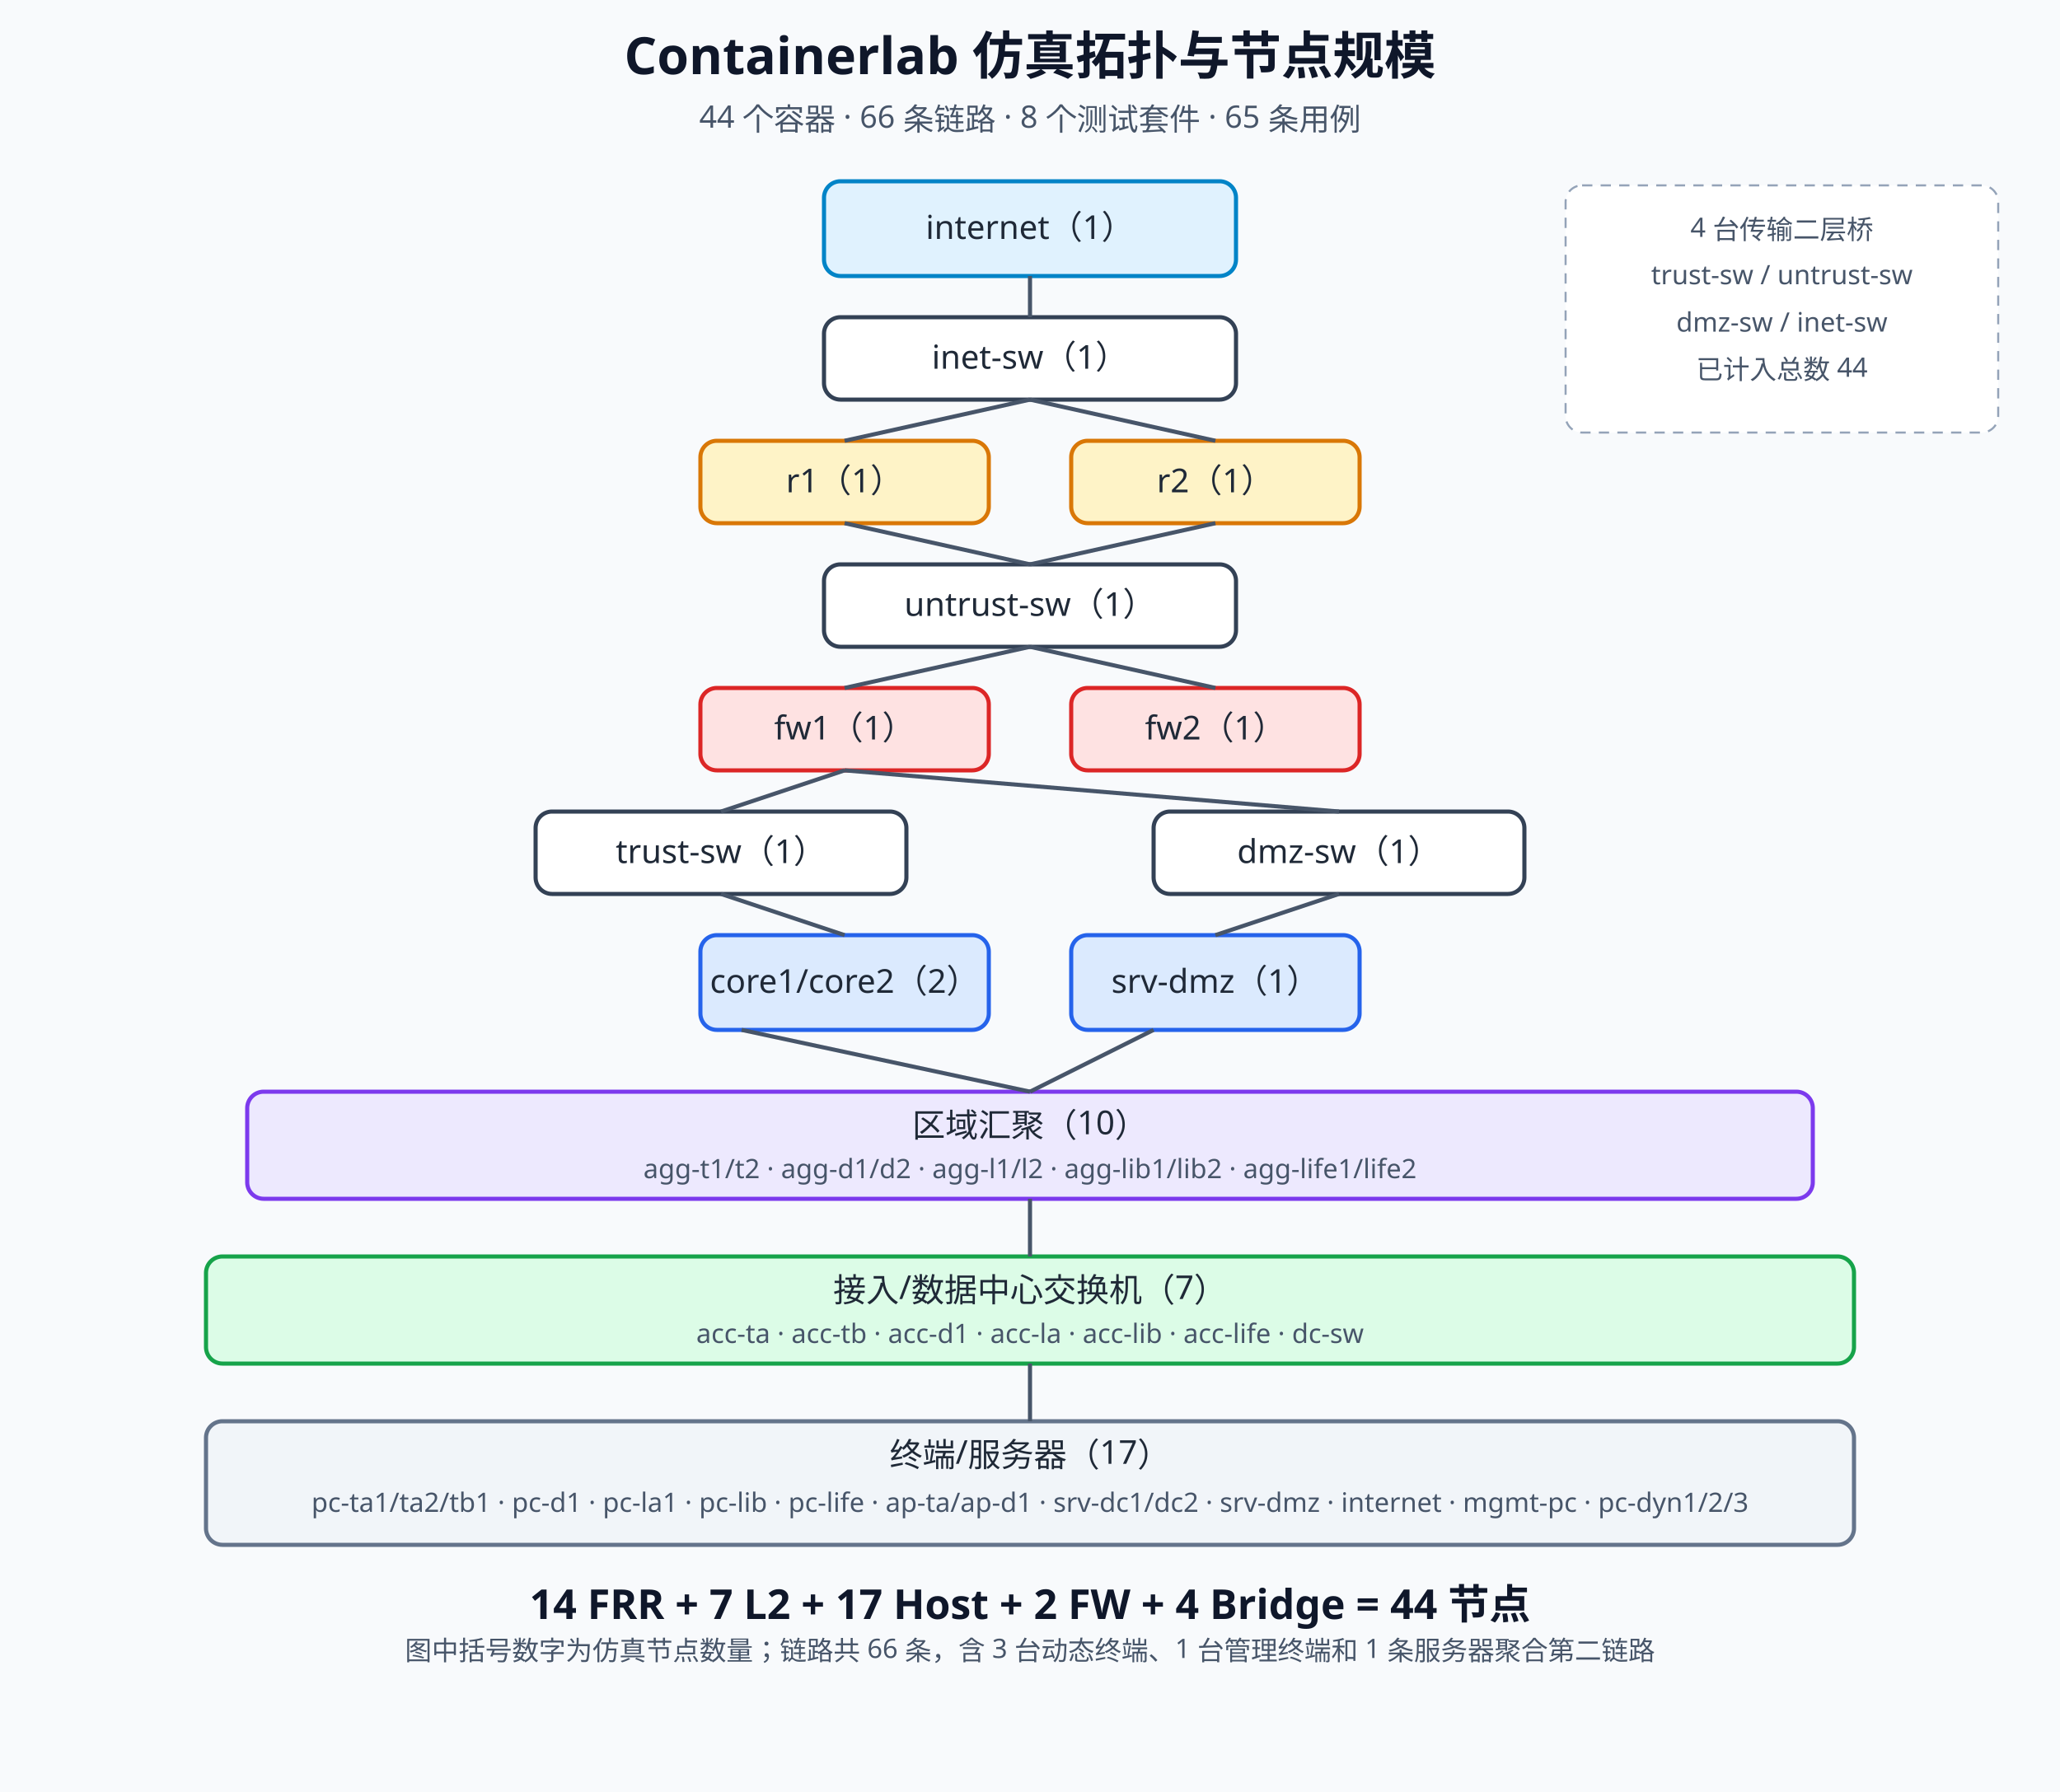
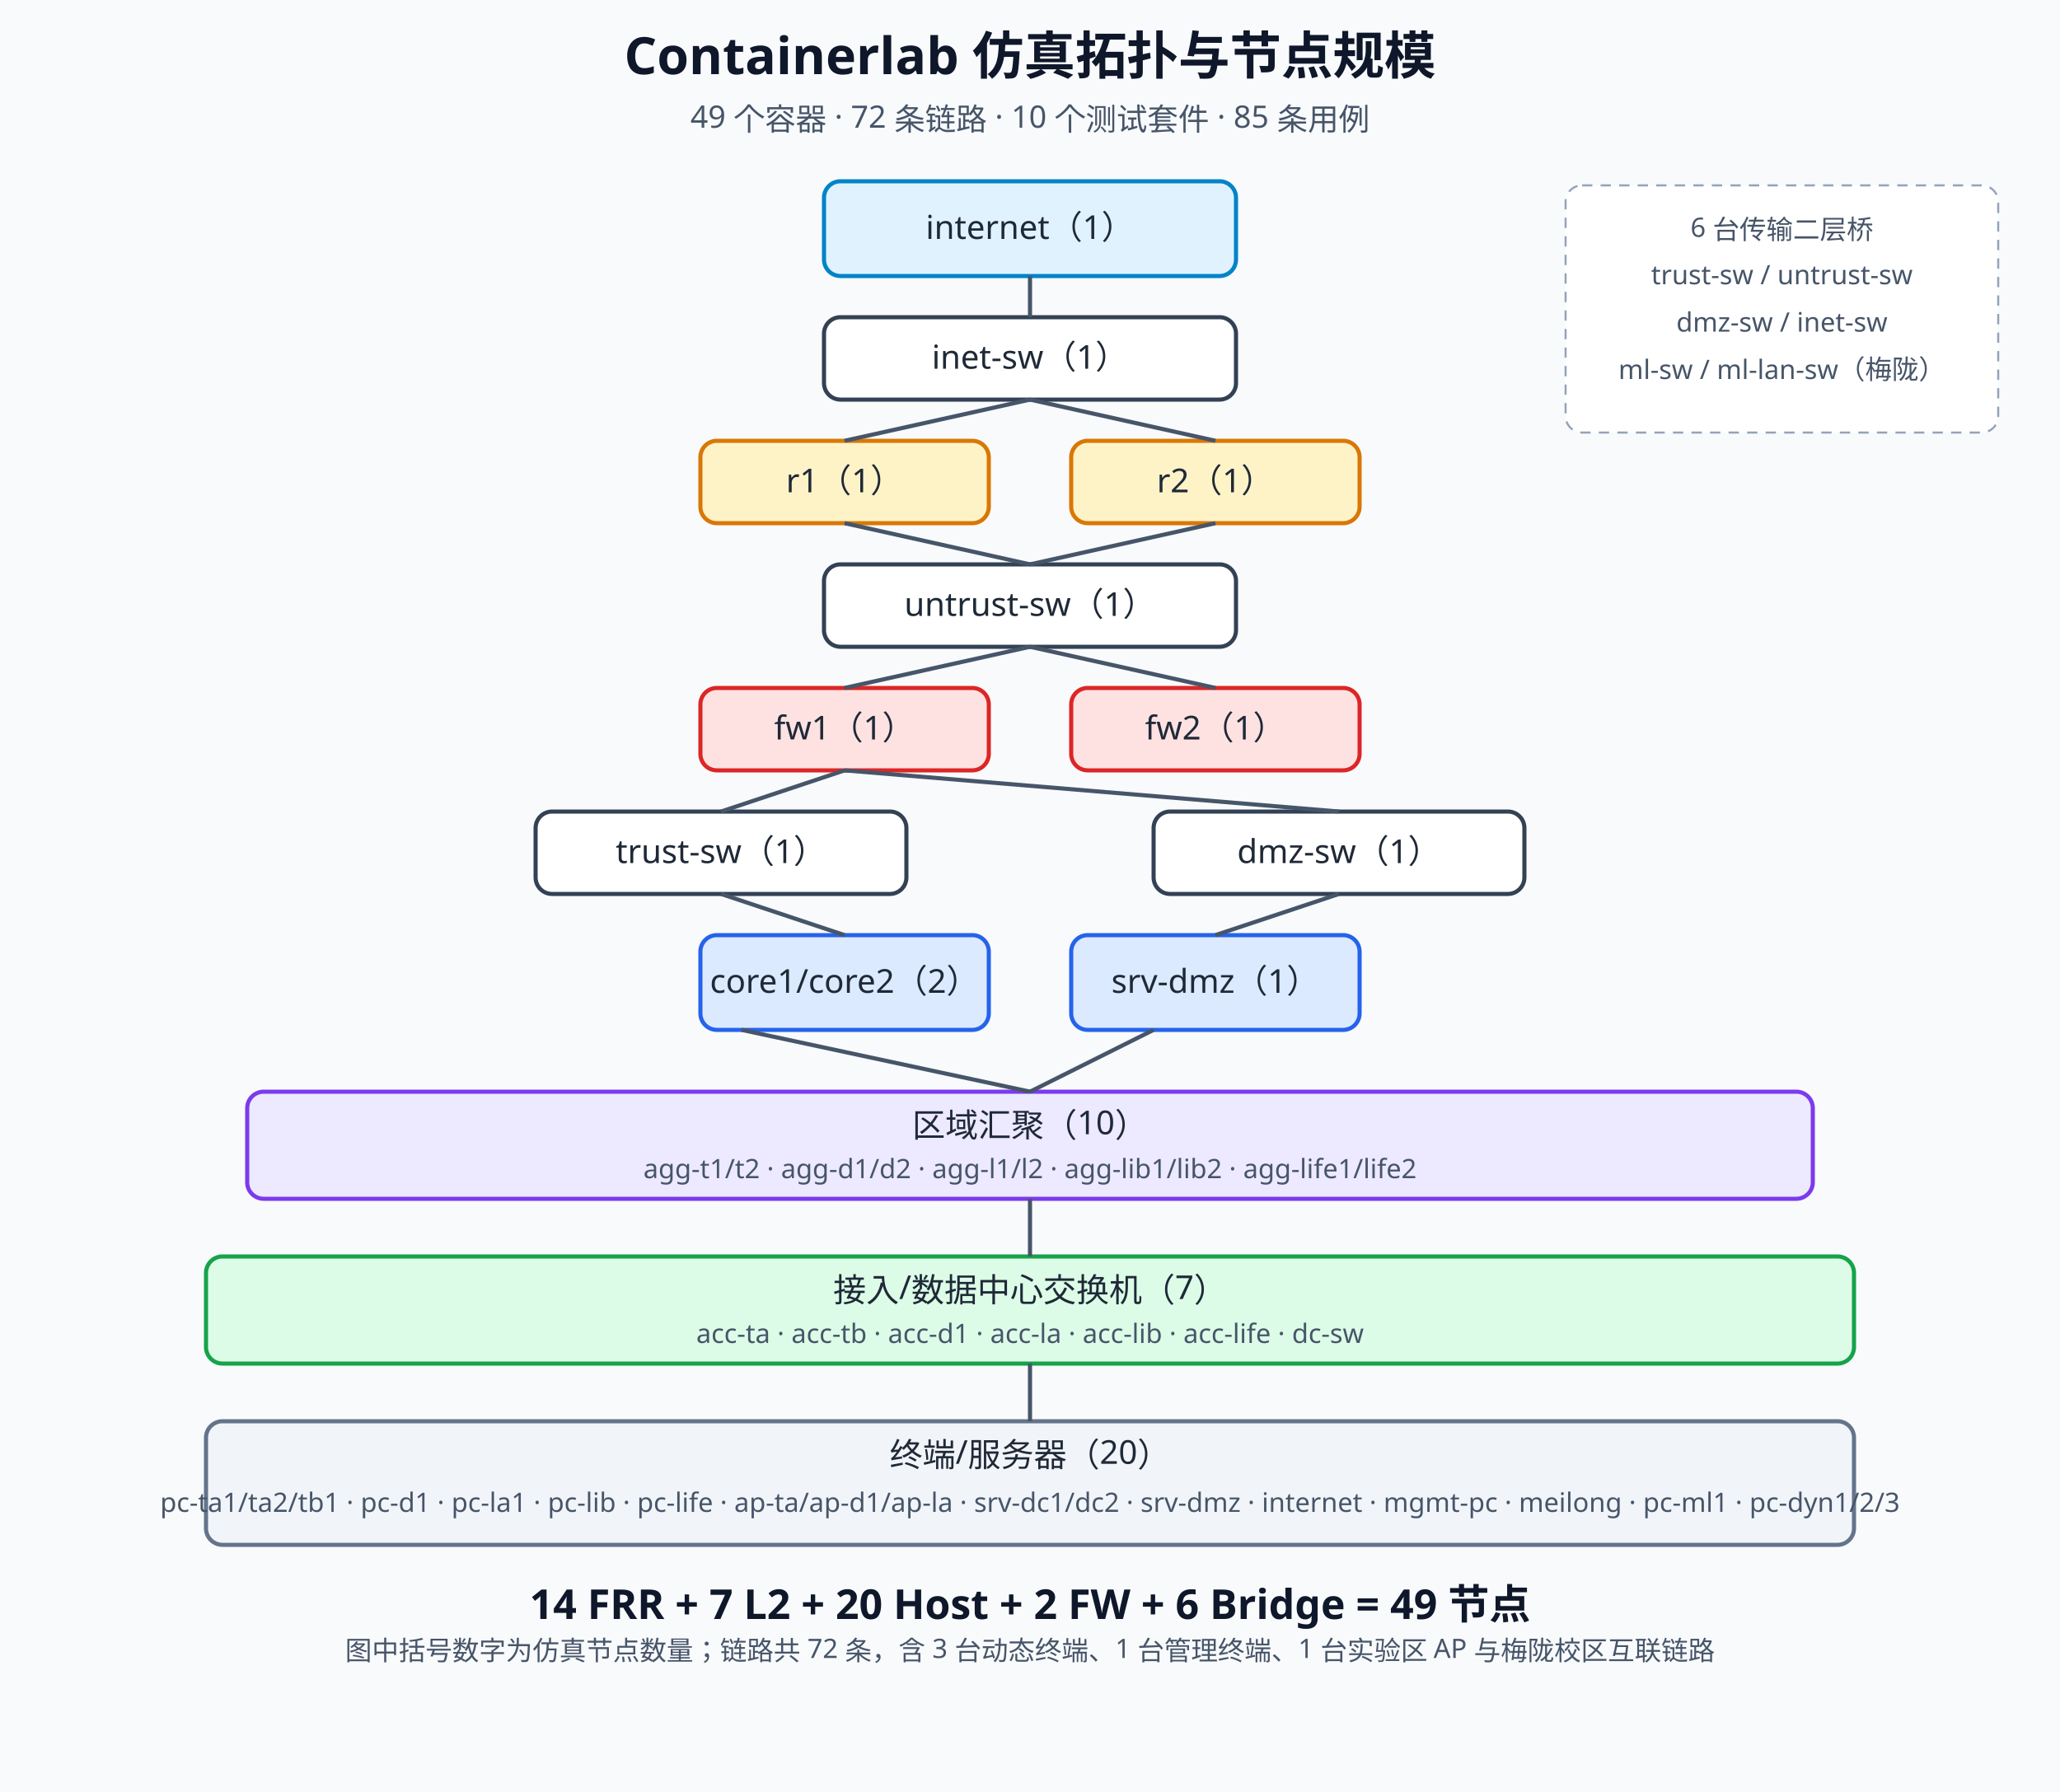
<svg xmlns="http://www.w3.org/2000/svg" width="1000" height="870" viewBox="0 0 1000 870">
  <style>
    text { font-family: "PingFang SC","Microsoft YaHei",sans-serif; font-size: 16px; fill:#1f2937; }
    .title { font-size: 25px; font-weight: 700; fill:#0f172a; }
    .sub { font-size: 15px; fill:#475569; }
    .label { font-size: 13px; fill:#475569; }
    .box { fill:#ffffff; stroke:#334155; stroke-width:2; rx:8; }
    .internet { fill:#e0f2fe; stroke:#0284c7; }
    .router { fill:#fef3c7; stroke:#d97706; }
    .fw { fill:#fee2e2; stroke:#dc2626; }
    .core { fill:#dbeafe; stroke:#2563eb; }
    .agg { fill:#ede9fe; stroke:#7c3aed; }
    .access { fill:#dcfce7; stroke:#16a34a; }
    .host { fill:#f1f5f9; stroke:#64748b; }
    .line { stroke:#475569; stroke-width:2; fill:none; }
    .count { font-size: 20px; font-weight: 700; fill:#0f172a; }
  </style>
  <rect width="1000" height="870" fill="#f8fafc" />
  <text x="500" y="36" text-anchor="middle" class="title">Containerlab 仿真拓扑与节点规模</text>
-   <text x="500" y="62" text-anchor="middle" class="sub">44 个容器 · 66 条链路 · 8 个测试套件 · 65 条用例</text>
+   <text x="500" y="62" text-anchor="middle" class="sub">49 个容器 · 72 条链路 · 10 个测试套件 · 85 条用例</text>
  <rect x="400" y="88" width="200" height="46" class="box internet" />
  <text x="500" y="116" text-anchor="middle">internet（1）</text>
  <rect x="400" y="154" width="200" height="40" class="box" />
  <text x="500" y="179" text-anchor="middle">inet-sw（1）</text>
  <rect x="340" y="214" width="140" height="40" class="box router" />
  <text x="410" y="239" text-anchor="middle">r1（1）</text>
  <rect x="520" y="214" width="140" height="40" class="box router" />
  <text x="590" y="239" text-anchor="middle">r2（1）</text>
  <rect x="400" y="274" width="200" height="40" class="box" />
  <text x="500" y="299" text-anchor="middle">untrust-sw（1）</text>
  <rect x="340" y="334" width="140" height="40" class="box fw" />
  <text x="410" y="359" text-anchor="middle">fw1（1）</text>
  <rect x="520" y="334" width="140" height="40" class="box fw" />
  <text x="590" y="359" text-anchor="middle">fw2（1）</text>
  <rect x="260" y="394" width="180" height="40" class="box" />
  <text x="350" y="419" text-anchor="middle">trust-sw（1）</text>
  <rect x="560" y="394" width="180" height="40" class="box" />
  <text x="650" y="419" text-anchor="middle">dmz-sw（1）</text>
  <rect x="340" y="454" width="140" height="46" class="box core" />
  <text x="410" y="482" text-anchor="middle">core1/core2（2）</text>
  <rect x="520" y="454" width="140" height="46" class="box core" />
  <text x="590" y="482" text-anchor="middle">srv-dmz（1）</text>
  <rect x="120" y="530" width="760" height="52" class="box agg" />
  <text x="500" y="552" text-anchor="middle">区域汇聚（10）</text>
  <text x="500" y="572" text-anchor="middle" class="label">agg-t1/t2 · agg-d1/d2 · agg-l1/l2 · agg-lib1/lib2 · agg-life1/life2</text>
  <rect x="100" y="610" width="800" height="52" class="box access" />
  <text x="500" y="632" text-anchor="middle">接入/数据中心交换机（7）</text>
  <text x="500" y="652" text-anchor="middle" class="label">acc-ta · acc-tb · acc-d1 · acc-la · acc-lib · acc-life · dc-sw</text>
  <rect x="100" y="690" width="800" height="60" class="box host" />
-   <text x="500" y="712" text-anchor="middle">终端/服务器（17）</text>
-   <text x="500" y="734" text-anchor="middle" class="label">pc-ta1/ta2/tb1 · pc-d1 · pc-la1 · pc-lib · pc-life · ap-ta/ap-d1 · srv-dc1/dc2 · srv-dmz · internet · mgmt-pc · pc-dyn1/2/3</text>
+   <text x="500" y="712" text-anchor="middle">终端/服务器（20）</text>
+   <text x="500" y="734" text-anchor="middle" class="label">pc-ta1/ta2/tb1 · pc-d1 · pc-la1 · pc-lib · pc-life · ap-ta/ap-d1/ap-la · srv-dc1/dc2 · srv-dmz · internet · mgmt-pc · meilong · pc-ml1 · pc-dyn1/2/3</text>
  <g class="line">
    <path d="M500,134 L500,154" />
    <path d="M500,194 L410,214" />
    <path d="M500,194 L590,214" />
    <path d="M410,254 L500,274" />
    <path d="M590,254 L500,274" />
    <path d="M500,314 L410,334" />
    <path d="M500,314 L590,334" />
    <path d="M410,374 L350,394" />
    <path d="M410,374 L650,394" />
    <path d="M350,434 L410,454" />
    <path d="M650,434 L590,454" />
    <path d="M360,500 L500,530" />
    <path d="M560,500 L500,530" />
    <path d="M500,582 L500,610" />
    <path d="M500,662 L500,690" />
  </g>
  <rect x="760" y="90" width="210" height="120" fill="#fff" stroke="#94a3b8" stroke-dasharray="5 4" rx="8" />
-   <text x="865" y="115" text-anchor="middle" class="label">4 台传输二层桥</text>
+   <text x="865" y="115" text-anchor="middle" class="label">6 台传输二层桥</text>
  <text x="865" y="138" text-anchor="middle" class="label">trust-sw / untrust-sw</text>
  <text x="865" y="161" text-anchor="middle" class="label">dmz-sw / inet-sw</text>
-   <text x="865" y="184" text-anchor="middle" class="label">已计入总数 44</text>
-   <text x="500" y="786" text-anchor="middle" class="count">14 FRR + 7 L2 + 17 Host + 2 FW + 4 Bridge = 44 节点</text>
-   <text x="500" y="806" text-anchor="middle" class="label">图中括号数字为仿真节点数量；链路共 66 条，含 3 台动态终端、1 台管理终端和 1 条服务器聚合第二链路</text>
+   <text x="865" y="184" text-anchor="middle" class="label">ml-sw / ml-lan-sw（梅陇）</text>
+   <text x="500" y="786" text-anchor="middle" class="count">14 FRR + 7 L2 + 20 Host + 2 FW + 6 Bridge = 49 节点</text>
+   <text x="500" y="806" text-anchor="middle" class="label">图中括号数字为仿真节点数量；链路共 72 条，含 3 台动态终端、1 台管理终端、1 台实验区 AP 与梅陇校区互联链路</text>
</svg>
